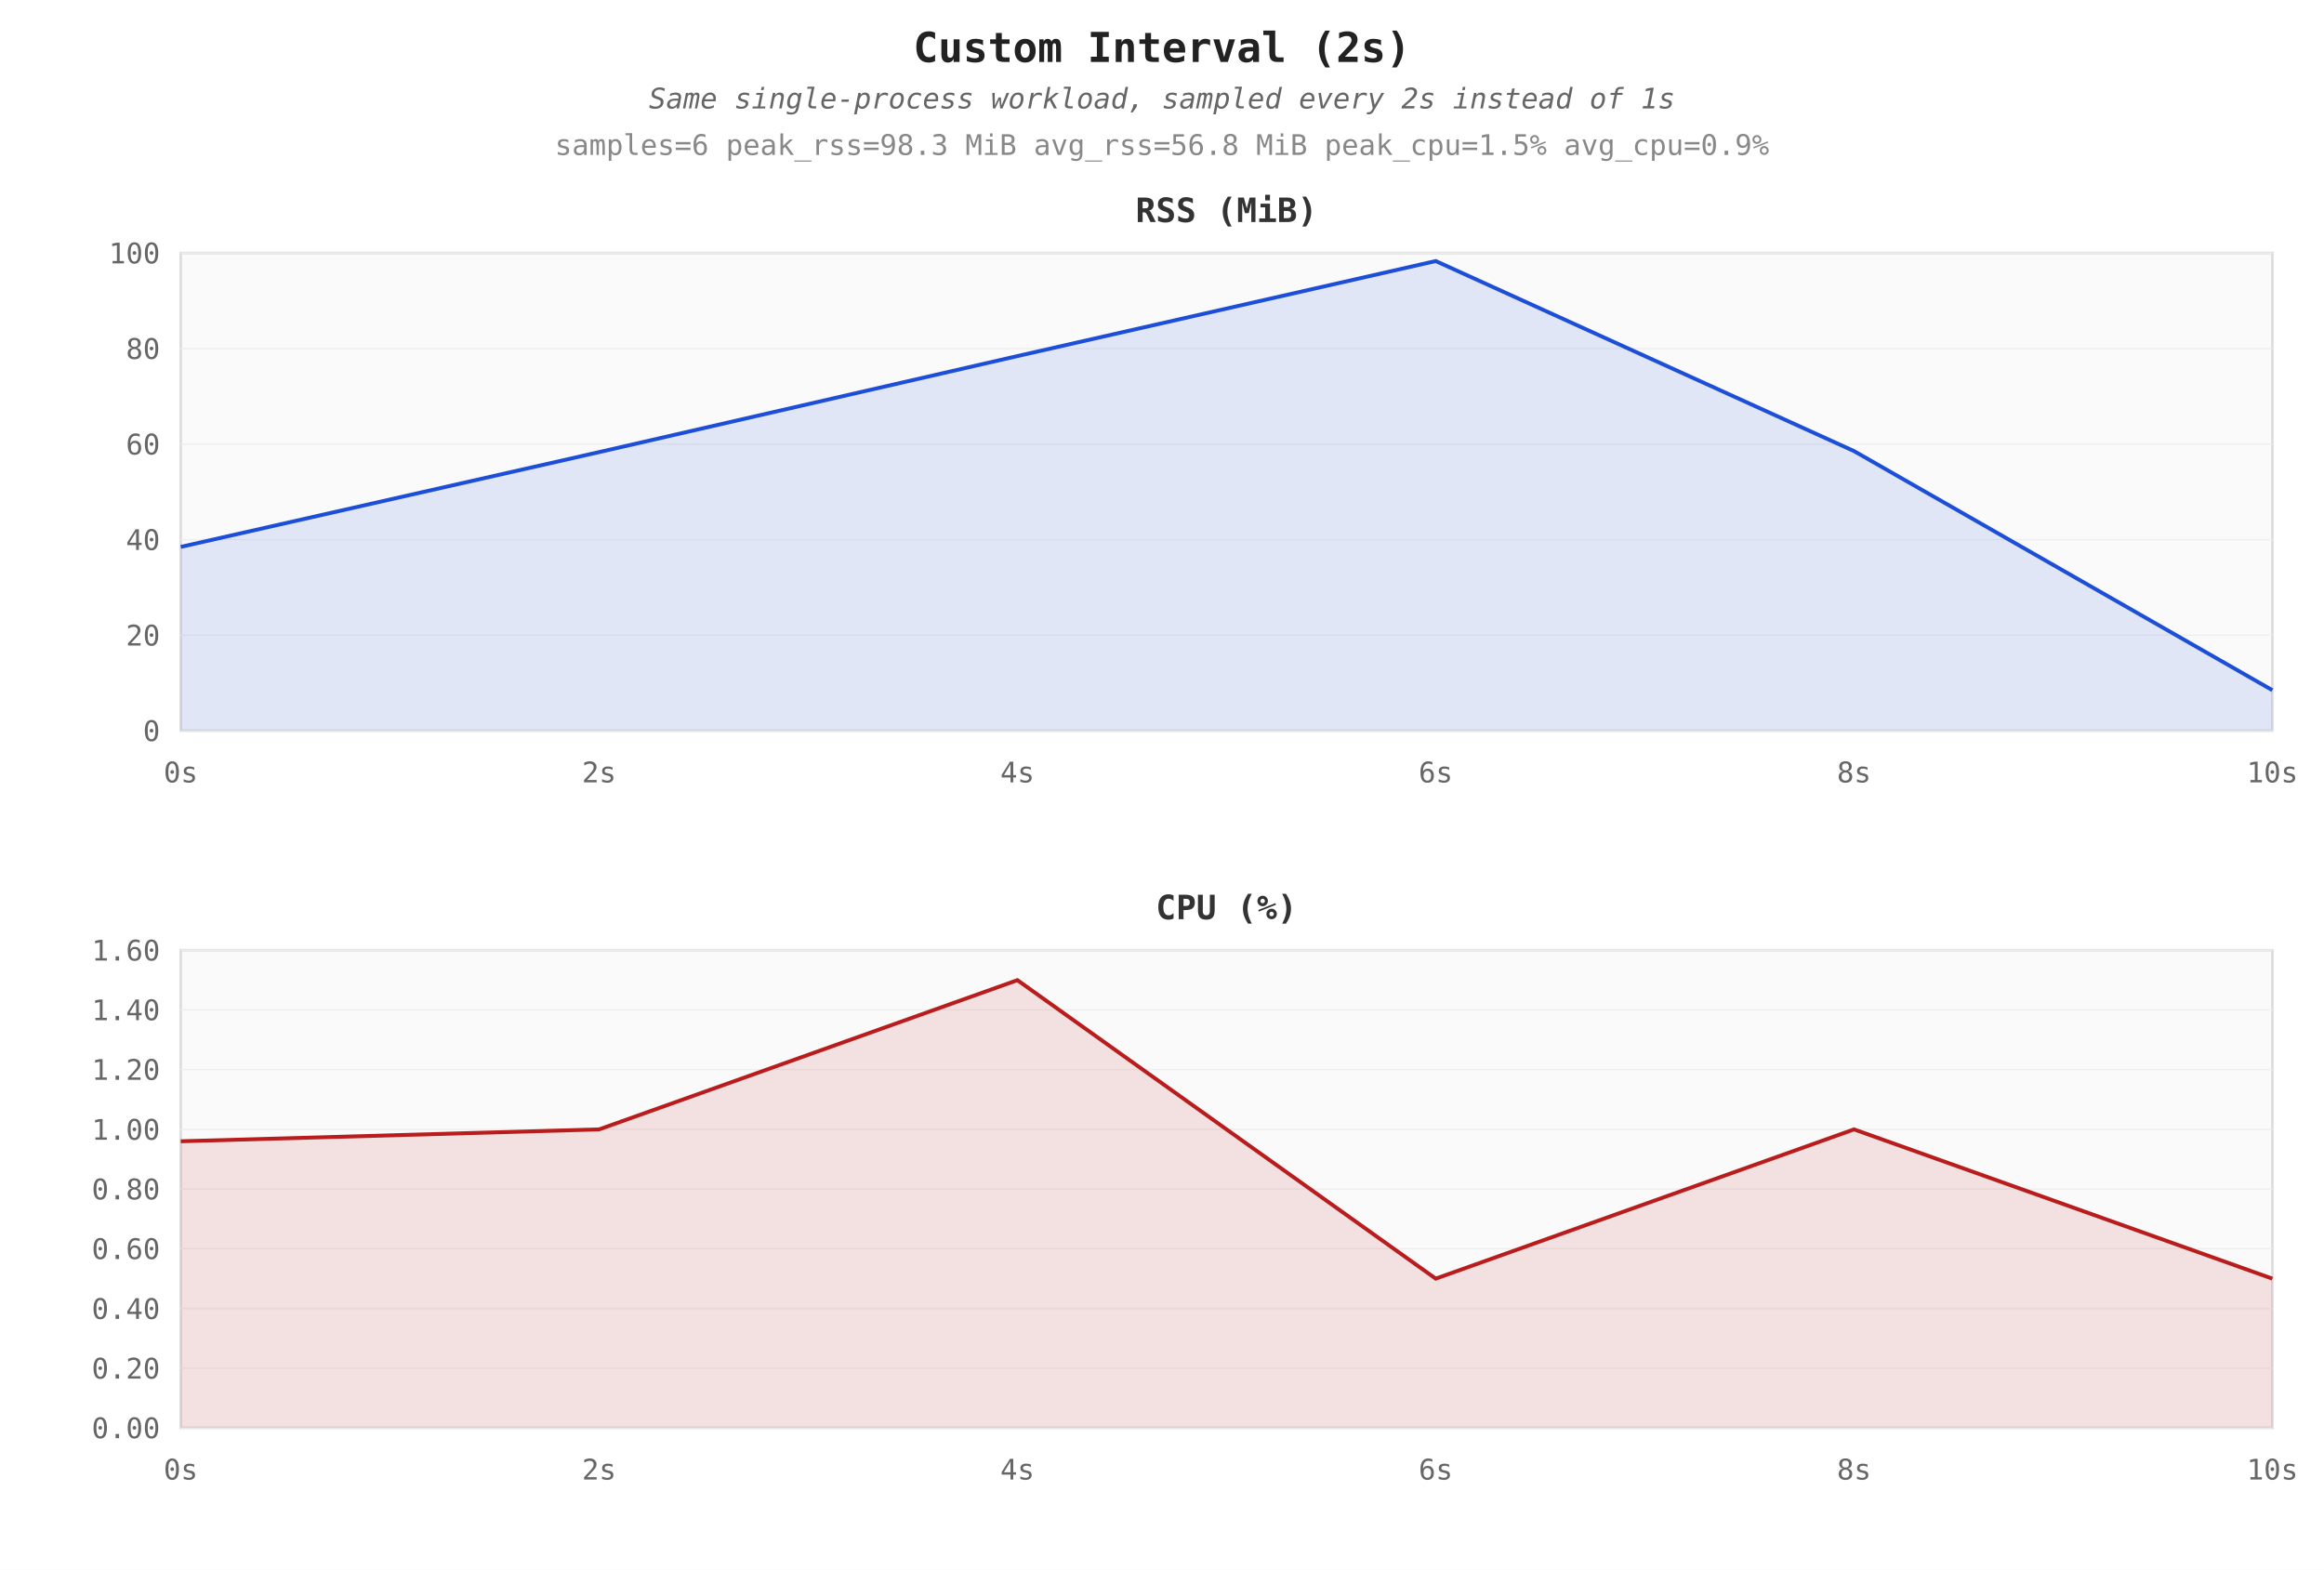
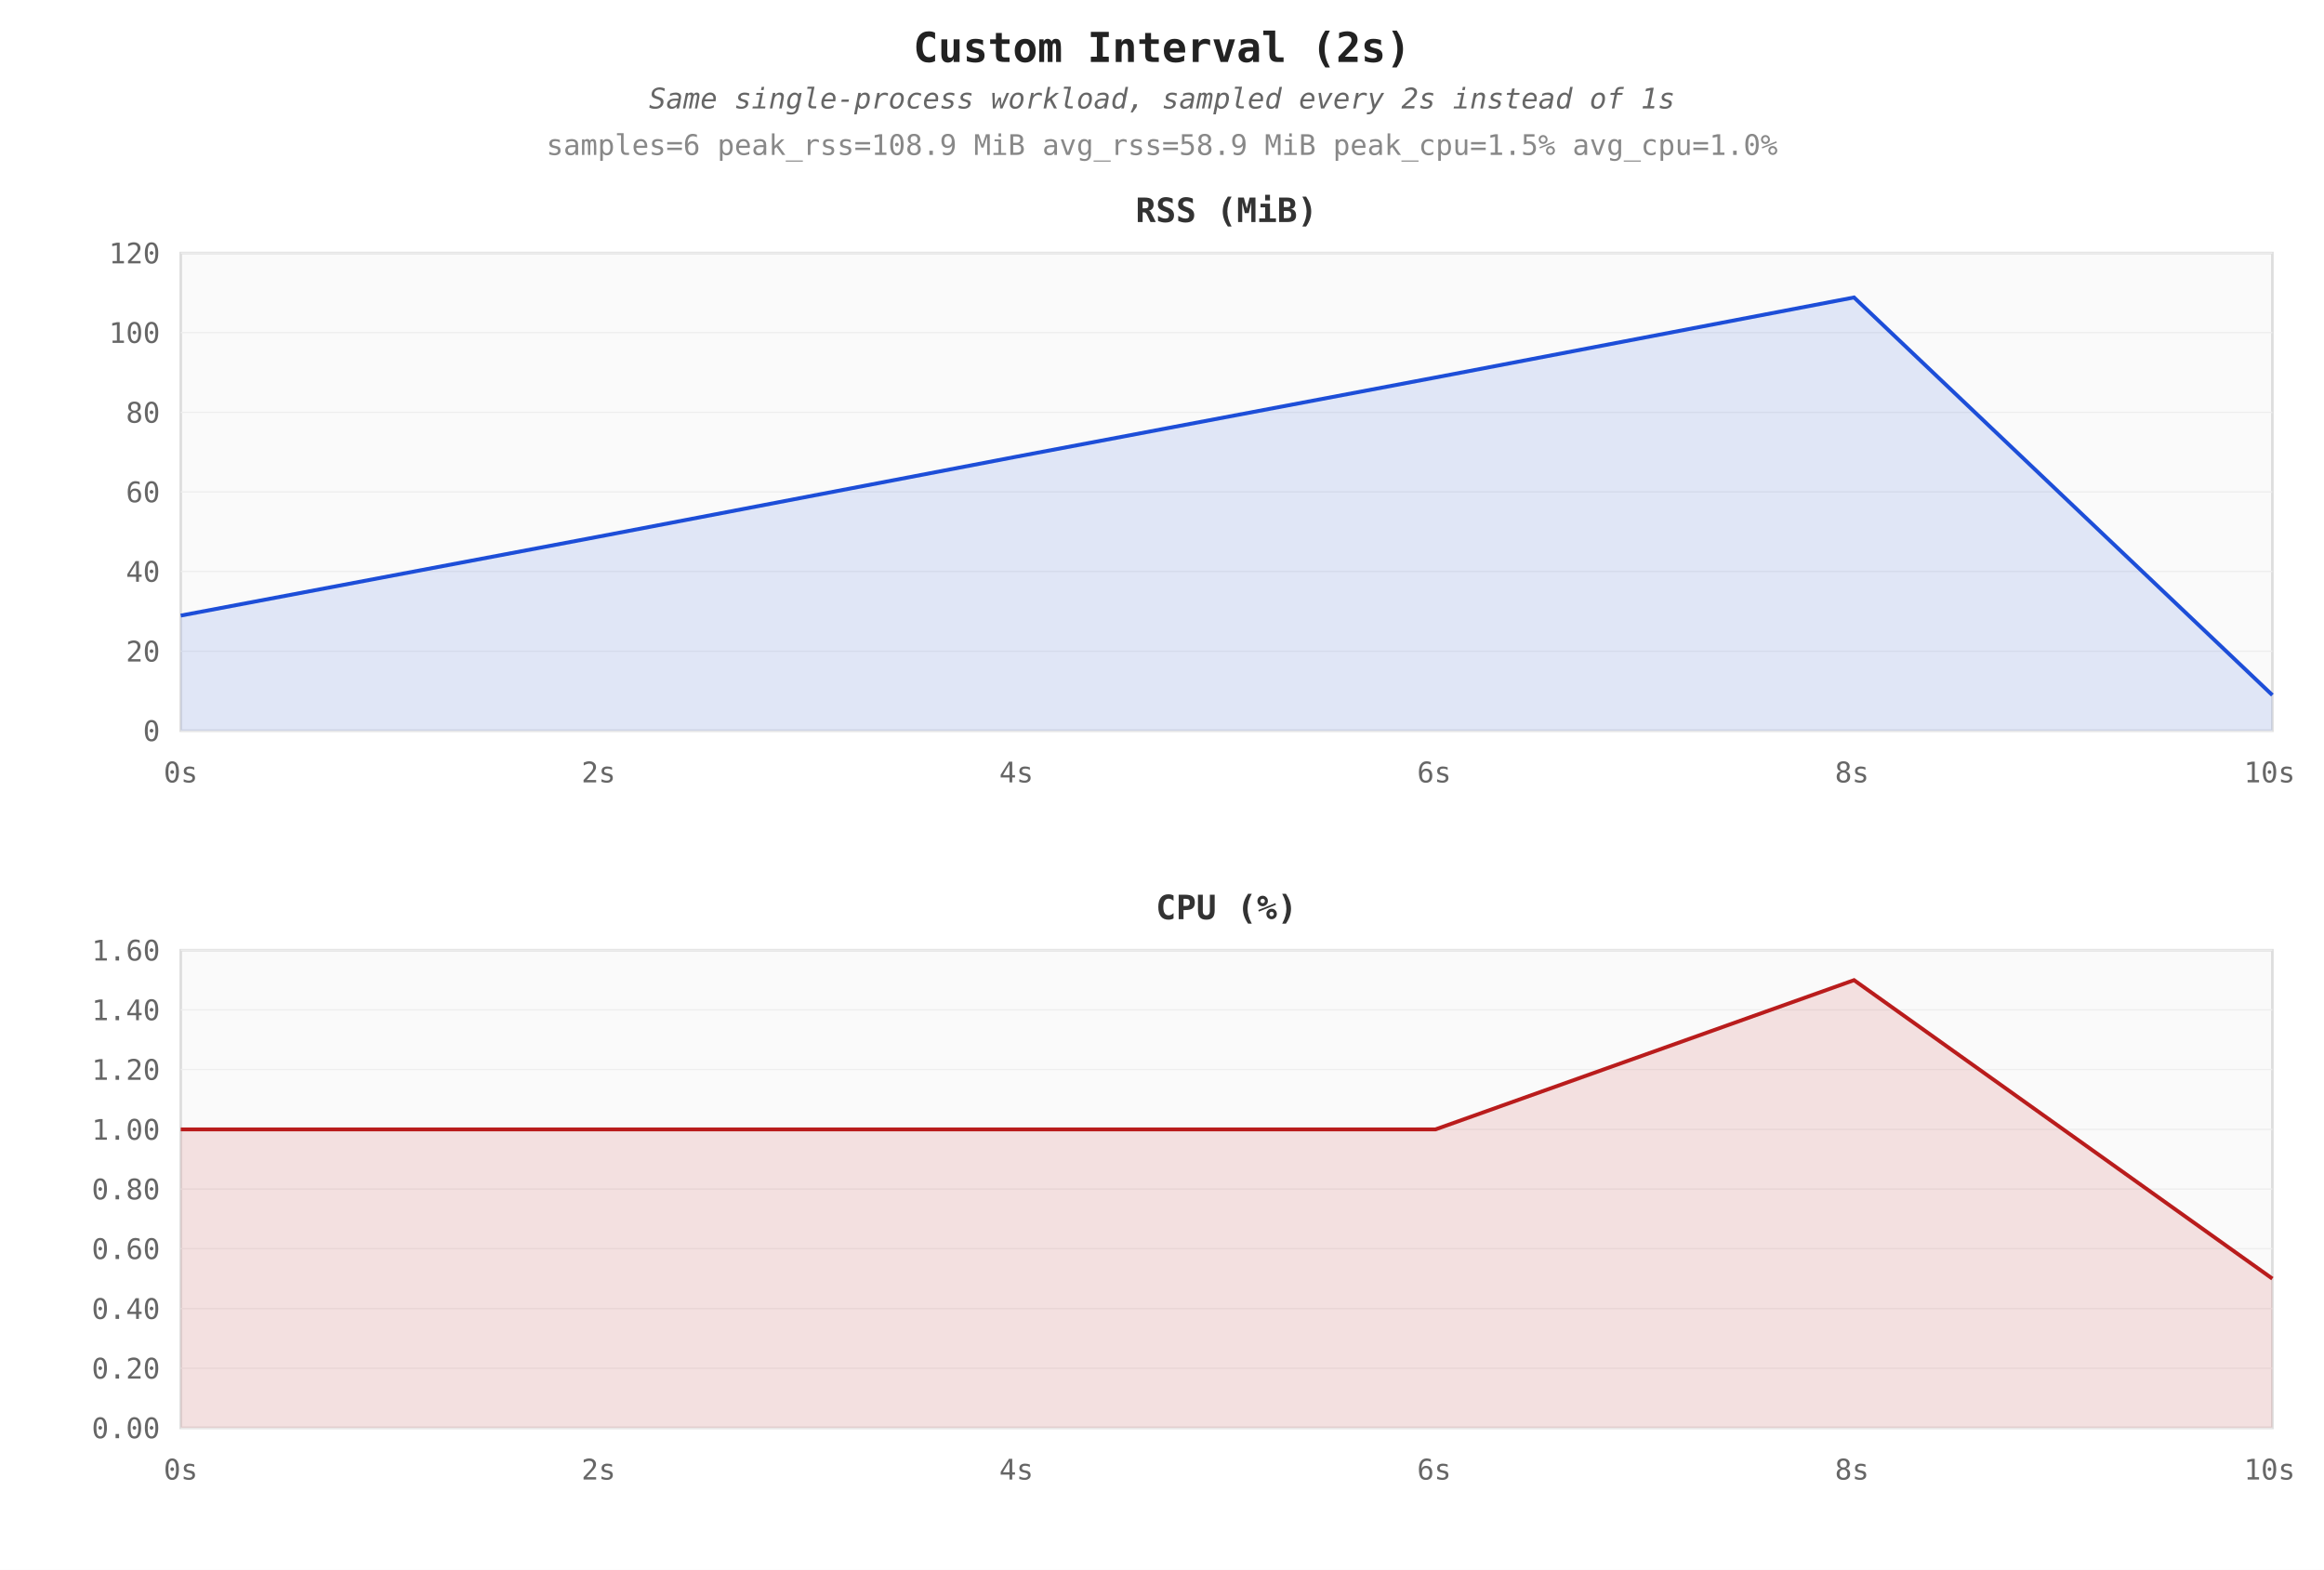
<svg xmlns="http://www.w3.org/2000/svg" width="900" height="608" font-family="monospace">
  <rect width="900" height="608" fill="white" />
  <text x="450.0" y="24" text-anchor="middle" font-size="16" font-weight="bold" fill="#222">Custom Interval (2s)</text>
  <text x="450.0" y="42" text-anchor="middle" font-size="11" fill="#666" font-style="italic">Same single-process workload, sampled every 2s instead of 1s</text>
-   <text x="450.0" y="60" text-anchor="middle" font-size="11" fill="#888">samples=6  peak_rss=98.3 MiB  avg_rss=56.8 MiB  peak_cpu=1.5%  avg_cpu=0.9%</text>
+   <text x="450.0" y="60" text-anchor="middle" font-size="11" fill="#888">samples=6  peak_rss=108.9 MiB  avg_rss=58.9 MiB  peak_cpu=1.5%  avg_cpu=1.0%</text>
  <rect x="70" y="98" width="810" height="185" fill="#fafafa" stroke="#ddd" />
  <line x1="70" y1="283.0" x2="880" y2="283.0" stroke="#eee" stroke-width="0.5" />
  <text x="62" y="287.0" text-anchor="end" font-size="11" fill="#666">0</text>
-   <line x1="70" y1="246.0" x2="880" y2="246.0" stroke="#eee" stroke-width="0.5" />
-   <text x="62" y="250.0" text-anchor="end" font-size="11" fill="#666">20</text>
-   <line x1="70" y1="209.0" x2="880" y2="209.0" stroke="#eee" stroke-width="0.5" />
-   <text x="62" y="213.0" text-anchor="end" font-size="11" fill="#666">40</text>
-   <line x1="70" y1="172.0" x2="880" y2="172.0" stroke="#eee" stroke-width="0.5" />
-   <text x="62" y="176.0" text-anchor="end" font-size="11" fill="#666">60</text>
-   <line x1="70" y1="135.0" x2="880" y2="135.0" stroke="#eee" stroke-width="0.5" />
-   <text x="62" y="139.0" text-anchor="end" font-size="11" fill="#666">80</text>
+   <line x1="70" y1="252.2" x2="880" y2="252.2" stroke="#eee" stroke-width="0.5" />
+   <text x="62" y="256.2" text-anchor="end" font-size="11" fill="#666">20</text>
+   <line x1="70" y1="221.3" x2="880" y2="221.3" stroke="#eee" stroke-width="0.5" />
+   <text x="62" y="225.3" text-anchor="end" font-size="11" fill="#666">40</text>
+   <line x1="70" y1="190.5" x2="880" y2="190.5" stroke="#eee" stroke-width="0.5" />
+   <text x="62" y="194.5" text-anchor="end" font-size="11" fill="#666">60</text>
+   <line x1="70" y1="159.7" x2="880" y2="159.7" stroke="#eee" stroke-width="0.5" />
+   <text x="62" y="163.7" text-anchor="end" font-size="11" fill="#666">80</text>
+   <line x1="70" y1="128.8" x2="880" y2="128.8" stroke="#eee" stroke-width="0.5" />
+   <text x="62" y="132.8" text-anchor="end" font-size="11" fill="#666">100</text>
  <line x1="70" y1="98.0" x2="880" y2="98.0" stroke="#eee" stroke-width="0.5" />
-   <text x="62" y="102.0" text-anchor="end" font-size="11" fill="#666">100</text>
+   <text x="62" y="102.0" text-anchor="end" font-size="11" fill="#666">120</text>
  <text x="70.0" y="303" text-anchor="middle" font-size="11" fill="#666">0s</text>
-   <text x="232.0" y="303" text-anchor="middle" font-size="11" fill="#666">2s</text>
-   <text x="394.0" y="303" text-anchor="middle" font-size="11" fill="#666">4s</text>
-   <text x="556.0" y="303" text-anchor="middle" font-size="11" fill="#666">6s</text>
-   <text x="718.0" y="303" text-anchor="middle" font-size="11" fill="#666">8s</text>
-   <text x="880.0" y="303" text-anchor="middle" font-size="11" fill="#666">10s</text>
-   <polygon points="70.0,283.0 70.0,211.8 232.0,175.1 394.0,137.9 556.0,101.1 718.0,174.7 880.0,267.3 880.0,283.0" fill="#1d4ed8" opacity="0.12" />
-   <polyline points="70.0,211.8 232.0,175.1 394.0,137.9 556.0,101.1 718.0,174.7 880.0,267.3" fill="none" stroke="#1d4ed8" stroke-width="1.5" />
+   <text x="231.8" y="303" text-anchor="middle" font-size="11" fill="#666">2s</text>
+   <text x="393.6" y="303" text-anchor="middle" font-size="11" fill="#666">4s</text>
+   <text x="555.4" y="303" text-anchor="middle" font-size="11" fill="#666">6s</text>
+   <text x="717.2" y="303" text-anchor="middle" font-size="11" fill="#666">8s</text>
+   <text x="878.9" y="303" text-anchor="middle" font-size="11" fill="#666">10s</text>
+   <polygon points="70.0,283.0 70.0,238.4 232.0,207.8 394.0,176.8 555.9,146.2 718.0,115.2 880.0,269.2 880.0,283.0" fill="#1d4ed8" opacity="0.12" />
+   <polyline points="70.0,238.4 232.0,207.8 394.0,176.8 555.9,146.2 718.0,115.2 880.0,269.2" fill="none" stroke="#1d4ed8" stroke-width="1.5" />
  <text x="475.0" y="86" text-anchor="middle" font-size="13" font-weight="bold" fill="#333">RSS (MiB)</text>
  <rect x="70" y="368" width="810" height="185" fill="#fafafa" stroke="#ddd" />
  <line x1="70" y1="553.0" x2="880" y2="553.0" stroke="#eee" stroke-width="0.5" />
  <text x="62" y="557.0" text-anchor="end" font-size="11" fill="#666">0.00</text>
  <line x1="70" y1="529.9" x2="880" y2="529.9" stroke="#eee" stroke-width="0.5" />
  <text x="62" y="533.9" text-anchor="end" font-size="11" fill="#666">0.20</text>
  <line x1="70" y1="506.8" x2="880" y2="506.8" stroke="#eee" stroke-width="0.5" />
  <text x="62" y="510.8" text-anchor="end" font-size="11" fill="#666">0.40</text>
  <line x1="70" y1="483.6" x2="880" y2="483.6" stroke="#eee" stroke-width="0.5" />
  <text x="62" y="487.6" text-anchor="end" font-size="11" fill="#666">0.60</text>
  <line x1="70" y1="460.5" x2="880" y2="460.5" stroke="#eee" stroke-width="0.5" />
  <text x="62" y="464.5" text-anchor="end" font-size="11" fill="#666">0.80</text>
  <line x1="70" y1="437.4" x2="880" y2="437.4" stroke="#eee" stroke-width="0.5" />
  <text x="62" y="441.4" text-anchor="end" font-size="11" fill="#666">1.00</text>
  <line x1="70" y1="414.2" x2="880" y2="414.2" stroke="#eee" stroke-width="0.5" />
  <text x="62" y="418.2" text-anchor="end" font-size="11" fill="#666">1.20</text>
  <line x1="70" y1="391.1" x2="880" y2="391.1" stroke="#eee" stroke-width="0.5" />
  <text x="62" y="395.1" text-anchor="end" font-size="11" fill="#666">1.40</text>
  <line x1="70" y1="368.0" x2="880" y2="368.0" stroke="#eee" stroke-width="0.5" />
  <text x="62" y="372.0" text-anchor="end" font-size="11" fill="#666">1.60</text>
  <text x="70.0" y="573" text-anchor="middle" font-size="11" fill="#666">0s</text>
-   <text x="232.0" y="573" text-anchor="middle" font-size="11" fill="#666">2s</text>
-   <text x="394.0" y="573" text-anchor="middle" font-size="11" fill="#666">4s</text>
-   <text x="556.0" y="573" text-anchor="middle" font-size="11" fill="#666">6s</text>
-   <text x="718.0" y="573" text-anchor="middle" font-size="11" fill="#666">8s</text>
-   <text x="880.0" y="573" text-anchor="middle" font-size="11" fill="#666">10s</text>
-   <polygon points="70.0,553.0 70.0,442.0 232.0,437.4 394.0,379.6 556.0,495.2 718.0,437.4 880.0,495.2 880.0,553.0" fill="#b91c1c" opacity="0.12" />
-   <polyline points="70.0,442.0 232.0,437.4 394.0,379.6 556.0,495.2 718.0,437.4 880.0,495.2" fill="none" stroke="#b91c1c" stroke-width="1.5" />
+   <text x="231.8" y="573" text-anchor="middle" font-size="11" fill="#666">2s</text>
+   <text x="393.6" y="573" text-anchor="middle" font-size="11" fill="#666">4s</text>
+   <text x="555.4" y="573" text-anchor="middle" font-size="11" fill="#666">6s</text>
+   <text x="717.2" y="573" text-anchor="middle" font-size="11" fill="#666">8s</text>
+   <text x="878.9" y="573" text-anchor="middle" font-size="11" fill="#666">10s</text>
+   <polygon points="70.0,553.0 70.0,437.4 232.0,437.4 394.0,437.4 555.9,437.4 718.0,379.6 880.0,495.2 880.0,553.0" fill="#b91c1c" opacity="0.12" />
+   <polyline points="70.0,437.4 232.0,437.4 394.0,437.4 555.9,437.4 718.0,379.6 880.0,495.2" fill="none" stroke="#b91c1c" stroke-width="1.5" />
  <text x="475.0" y="356" text-anchor="middle" font-size="13" font-weight="bold" fill="#333">CPU (%)</text>
</svg>
